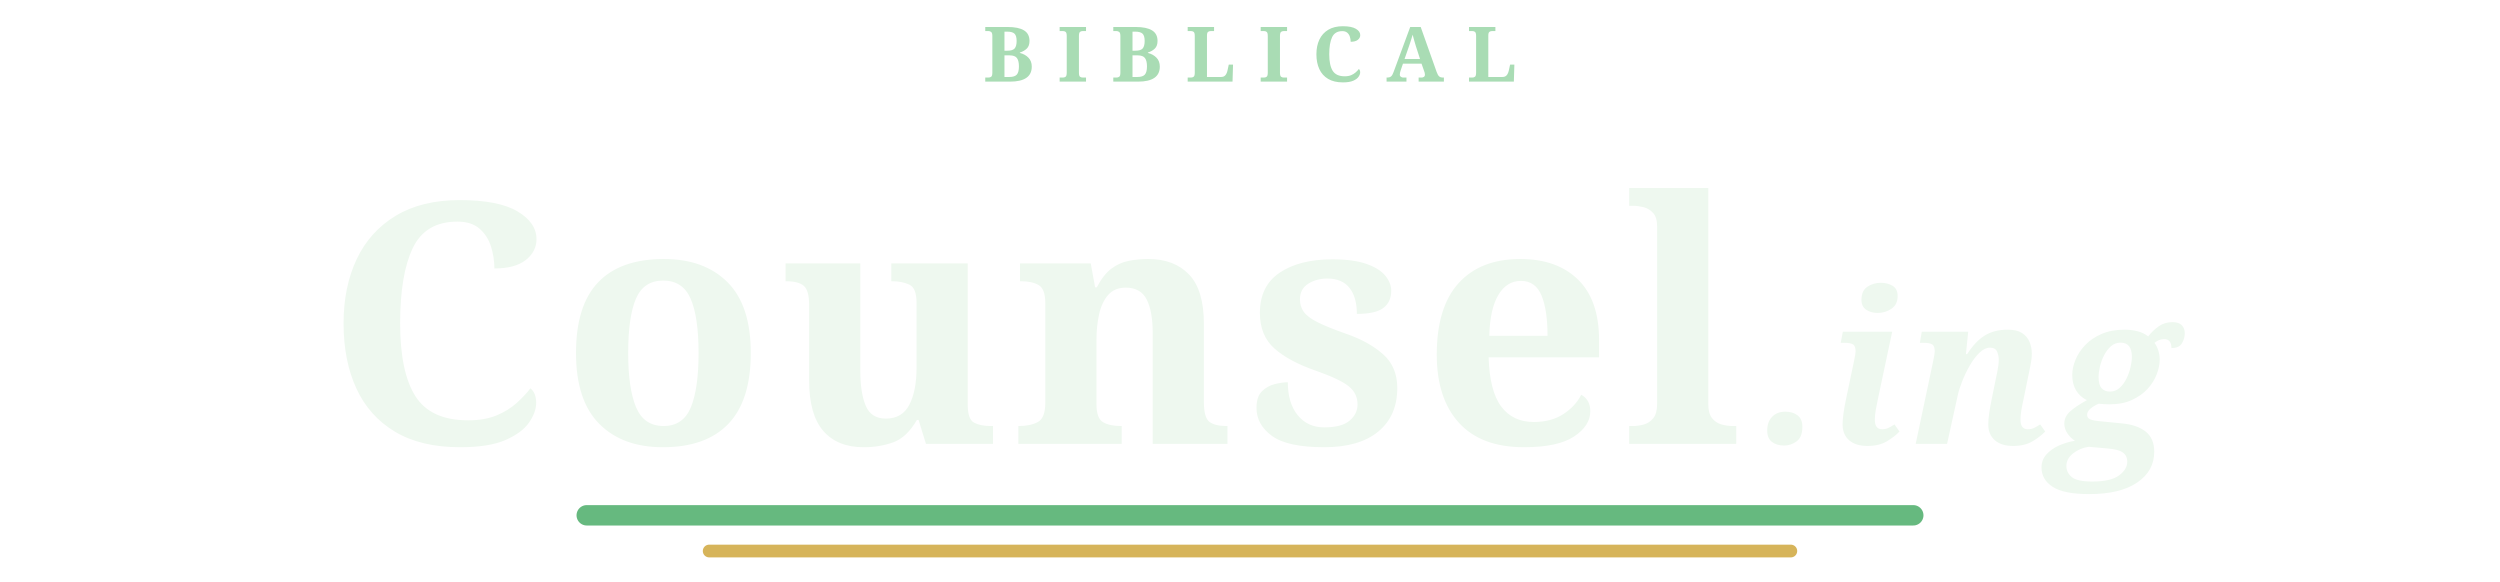
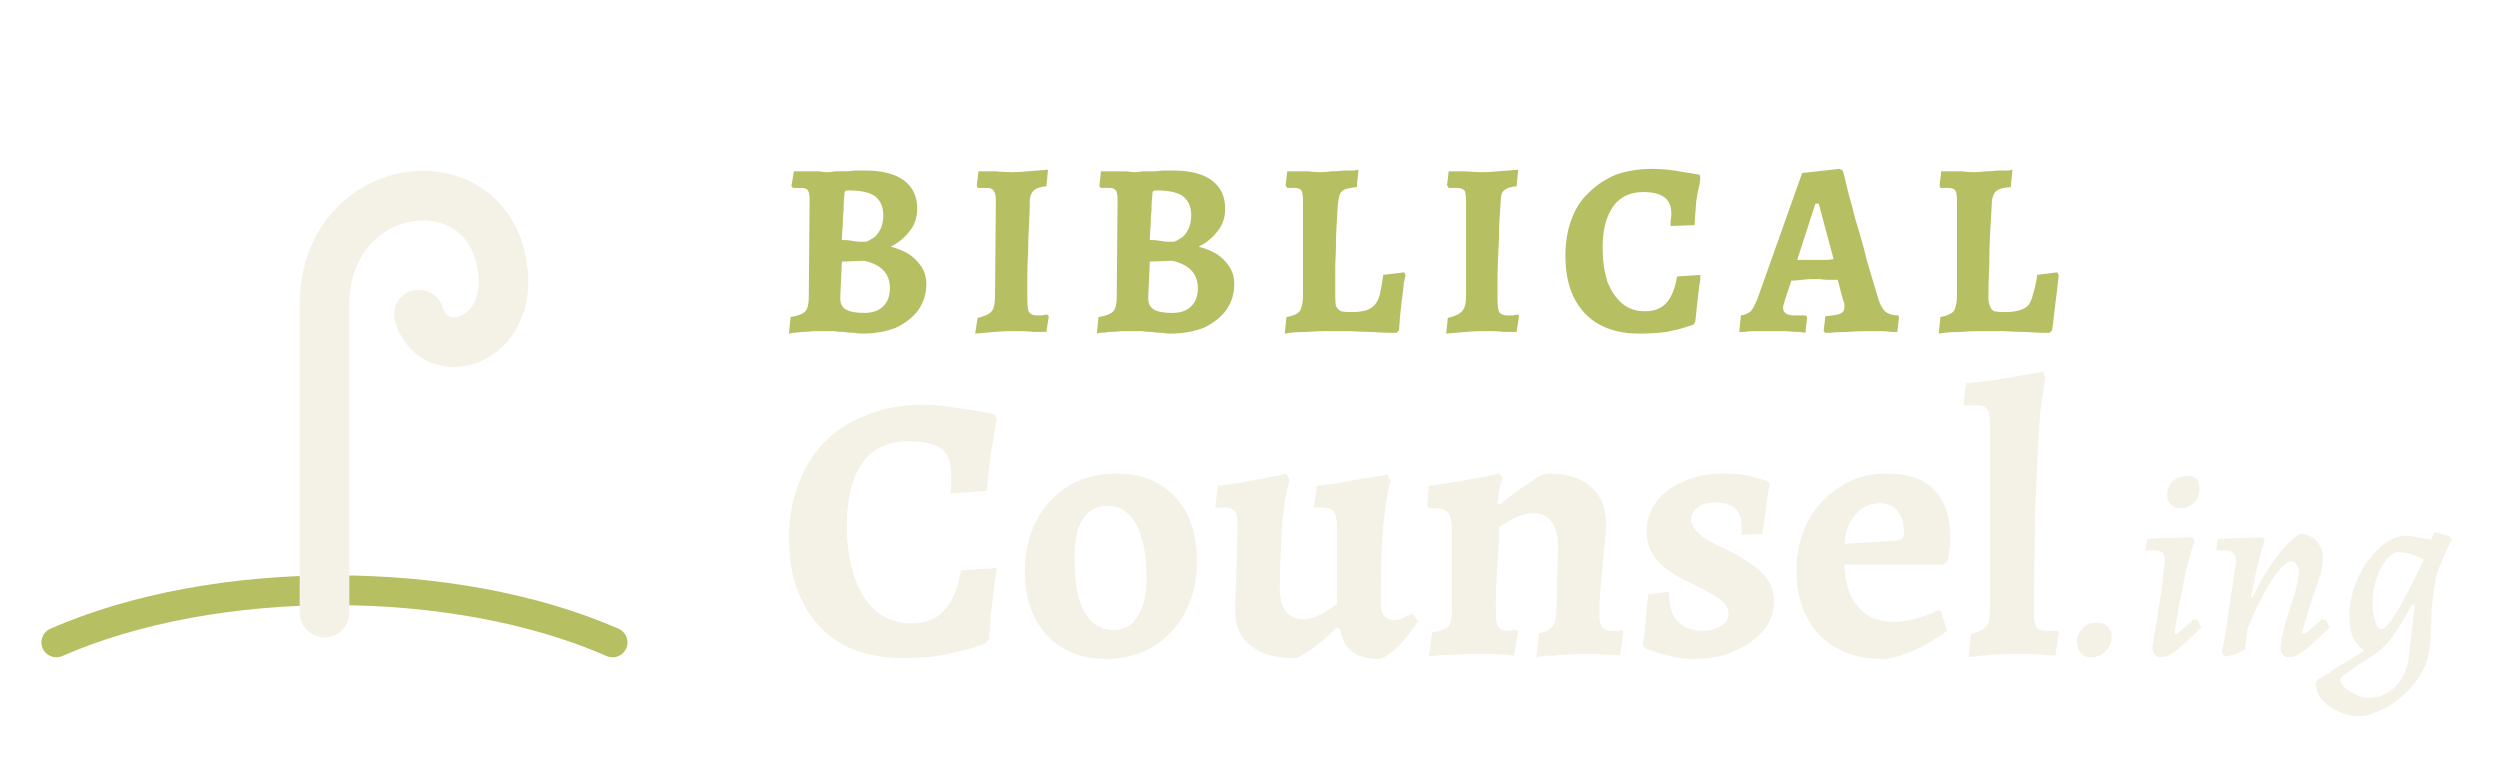
- <svg xmlns="http://www.w3.org/2000/svg" viewBox="0 30 980 228" role="img" aria-labelledby="logo-title logo-desc">
-   <g text-anchor="middle">
-     <text x="490" y="62" fill="#a9dcb4" font-family="Cormorant Garamond, Georgia, serif" font-size="30" font-weight="700" letter-spacing="9">BIBLICAL</text>
-     <text x="490" y="204" fill="#eef8ef" font-family="Cormorant Garamond, Georgia, serif">
-       <tspan font-size="132" font-weight="700" letter-spacing="4">Counsel</tspan>
-       <tspan dx="4" font-size="82" font-weight="600" font-style="italic" letter-spacing="2">.ing</tspan>
-     </text>
-     <path d="M230 232h520" fill="none" stroke="#66b97f" stroke-width="8" stroke-linecap="round" />
-     <path d="M278 246h424" fill="none" stroke="#d6b45a" stroke-width="5" stroke-linecap="round" />
+ <svg xmlns="http://www.w3.org/2000/svg" viewBox="0 0 302 92" role="img" aria-labelledby="logo-title">
+   <g transform="translate(2 8) scale(1.2)" fill="none" stroke-linecap="round">
+     <path d="M4 58C20 51 44 51 60 58" stroke="#b6bf62" stroke-width="3" />
+     <path d="M31 55V24C31 11 48 9 49 21C49.5 28 42 30 40.5 25" stroke="#f4f2e6" stroke-width="5" stroke-linejoin="round" />
  </g>
+   <path fill="#b6bf62" d="M99.6 40Q99 40 98.3 40Q97.5 40.1 96.8 40.1Q96.2 40.2 95.8 40.2Q95.3 40.3 95.3 40.3L95.5 38.3Q96.8 38.1 97.3 37.6Q97.7 37.1 97.7 35.9L97.8 24.2Q97.8 23.3 97.6 23Q97.4 22.7 96.8 22.7Q96.5 22.7 96.1 22.7Q95.8 22.7 95.8 22.7L95.6 22.5L95.9 20.7Q95.9 20.7 96.3 20.7Q96.8 20.7 97.5 20.7Q98.2 20.7 98.9 20.7Q99.6 20.8 100 20.8Q100.3 20.8 100.8 20.7Q101.4 20.7 102 20.7Q102.6 20.7 103.2 20.6Q103.8 20.6 104.1 20.6Q104.5 20.6 104.5 20.6Q107.6 20.6 109.2 21.8Q110.8 23 110.8 25.2Q110.8 26.8 109.9 27.9Q109 29.1 107.6 29.8Q108.8 30.1 109.8 30.7Q110.7 31.3 111.3 32.2Q111.9 33.1 111.9 34.3Q111.9 36.1 110.9 37.5Q109.9 38.8 108.2 39.6Q106.4 40.3 104.1 40.3Q103.7 40.3 103.1 40.2Q102.5 40.2 101.9 40.1Q101.3 40.1 100.7 40Q100.1 40 99.6 40ZM101.7 31.6 101.5 36Q101.5 37 102.2 37.4Q102.9 37.8 104.4 37.8Q105.9 37.8 106.7 37Q107.5 36.2 107.5 34.8Q107.5 32.2 104.4 31.5ZM101.7 29Q101.7 29 102.1 29Q102.4 29 103 29.1Q103.5 29.2 103.9 29.2Q104.4 29.2 104.6 29.2Q104.6 29.2 104.9 29.1Q105.2 28.9 105.7 28.6Q106.1 28.2 106.4 27.6Q106.7 26.9 106.7 26Q106.7 24.5 105.7 23.7Q104.7 23 102.5 23Q102.2 23 102.1 23.1Q102 23.2 102 23.6Q101.9 24.4 101.9 25.4Q101.8 26.4 101.8 27.3Q101.7 28.3 101.7 29Z M117.8 40.3 118.1 38.4Q119.4 38.1 119.8 37.6Q120.2 37.1 120.2 35.8L120.3 24.2Q120.3 23.3 120 23Q119.8 22.7 119.2 22.7Q119 22.7 118.7 22.7Q118.4 22.7 118.1 22.7L118 22.4L118.2 20.7Q119.2 20.7 120.3 20.7Q121.4 20.8 122.3 20.8Q122.9 20.8 124.1 20.7Q125.2 20.6 126.6 20.5L126.4 22.5Q125.3 22.6 124.9 23Q124.5 23.3 124.4 24.1Q124.4 25.6 124.3 27.2Q124.2 28.8 124.2 30.4Q124.1 32 124.1 33.5Q124.1 34.9 124.1 36Q124.1 37.3 124.3 37.7Q124.6 38.1 125.2 38.1Q125.6 38.1 125.9 38.1Q126.3 38 126.5 38L126.7 38.2L126.4 40.1Q125.8 40.1 124.9 40.1Q124.1 40 123.3 40Q122.5 40 122 40Q121.3 40 120.1 40.1Q119 40.2 117.8 40.3Z M136.8 40Q136.2 40 135.5 40Q134.7 40.1 134 40.1Q133.4 40.2 132.9 40.2Q132.5 40.3 132.5 40.3L132.7 38.3Q134 38.1 134.5 37.6Q134.9 37.1 134.9 35.9L135 24.2Q135 23.3 134.8 23Q134.6 22.7 134 22.7Q133.7 22.7 133.3 22.7Q133 22.7 133 22.7L132.8 22.5L133 20.7Q133 20.7 133.5 20.7Q134 20.7 134.7 20.7Q135.4 20.7 136.1 20.7Q136.8 20.8 137.2 20.8Q137.5 20.8 138 20.7Q138.6 20.7 139.2 20.7Q139.8 20.7 140.4 20.6Q141 20.6 141.3 20.6Q141.7 20.6 141.7 20.6Q144.8 20.6 146.4 21.8Q148 23 148 25.2Q148 26.8 147.1 27.9Q146.2 29.1 144.8 29.8Q146 30.1 147 30.7Q147.9 31.3 148.5 32.2Q149.1 33.1 149.1 34.3Q149.1 36.1 148.1 37.5Q147.1 38.8 145.4 39.6Q143.6 40.3 141.3 40.3Q140.9 40.3 140.3 40.2Q139.7 40.2 139.1 40.1Q138.5 40.1 137.9 40Q137.3 40 136.8 40ZM138.9 31.6 138.7 36Q138.7 37 139.4 37.4Q140.1 37.8 141.6 37.8Q143.1 37.8 143.9 37Q144.7 36.2 144.7 34.8Q144.7 32.2 141.6 31.5ZM138.9 29Q138.9 29 139.3 29Q139.6 29 140.2 29.1Q140.7 29.2 141.1 29.2Q141.6 29.2 141.8 29.2Q141.8 29.2 142.1 29.1Q142.4 28.9 142.9 28.6Q143.3 28.2 143.6 27.6Q143.9 26.9 143.9 26Q143.9 24.5 142.9 23.7Q141.9 23 139.7 23Q139.4 23 139.3 23.1Q139.2 23.2 139.2 23.6Q139.1 24.4 139.1 25.4Q139 26.4 139 27.3Q138.9 28.3 138.9 29Z M155.2 40.3 155.4 38.3Q156.6 38.1 157 37.6Q157.4 37 157.4 35.7L157.4 24.2Q157.4 23.3 157.2 23Q157 22.7 156.4 22.7Q156.1 22.7 155.8 22.7Q155.5 22.7 155.5 22.7L155.3 22.4L155.5 20.7Q155.9 20.7 156.6 20.7Q157.3 20.7 158.1 20.7Q158.9 20.8 159.5 20.8Q160.1 20.8 160.8 20.7Q161.6 20.7 162.3 20.6Q163.1 20.6 163.6 20.6Q164.1 20.5 164.1 20.5L163.9 22.6Q162.9 22.7 162.4 22.9Q161.9 23.2 161.8 23.6Q161.7 24 161.6 24.8Q161.5 26.5 161.4 28.3Q161.4 30.2 161.3 32.1Q161.3 34.1 161.3 35.9Q161.3 36.6 161.4 37Q161.6 37.4 162 37.6Q162.4 37.7 163.2 37.7Q164.3 37.7 165 37.5Q165.6 37.3 166 36.9Q166.5 36.4 166.7 35.5Q166.9 34.6 167.1 33.2L169.6 32.9L169.8 33.2Q169.8 33.2 169.6 34.1Q169.5 35.1 169.3 36.6Q169.1 38.2 169 39.9L168.7 40.2Q168.7 40.2 167.9 40.2Q167.1 40.2 165.8 40.1Q164.5 40.1 163.1 40Q161.6 40 160.3 40Q159 40 157.8 40.1Q156.7 40.1 155.9 40.2Q155.2 40.3 155.2 40.3Z M174.7 40.3 174.9 38.4Q176.2 38.1 176.6 37.6Q177.1 37.1 177.1 35.8L177.1 24.2Q177.1 23.3 176.9 23Q176.6 22.7 176 22.7Q175.8 22.7 175.5 22.7Q175.2 22.7 175 22.7L174.8 22.4L175 20.7Q176 20.7 177.1 20.7Q178.3 20.8 179.2 20.8Q179.7 20.8 180.9 20.7Q182 20.6 183.4 20.5L183.2 22.5Q182.1 22.6 181.7 23Q181.3 23.3 181.3 24.1Q181.2 25.6 181.1 27.2Q181.1 28.8 181 30.4Q180.9 32 180.9 33.5Q180.9 34.9 180.9 36Q180.9 37.3 181.1 37.7Q181.4 38.1 182.1 38.1Q182.4 38.1 182.8 38.1Q183.1 38 183.4 38L183.5 38.2L183.2 40.1Q182.6 40.1 181.7 40.1Q180.9 40 180.1 40Q179.3 40 178.8 40Q178.1 40 177 40.1Q175.8 40.2 174.7 40.3Z M198 40.3Q195.2 40.3 193.2 39.2Q191.2 38.1 190.1 35.9Q189.1 33.8 189.1 30.9Q189.1 28.5 189.8 26.6Q190.5 24.6 191.9 23.3Q193.3 21.9 195.2 21.1Q197.2 20.4 199.6 20.4Q200.5 20.4 201.5 20.5Q202.5 20.6 203.4 20.8Q204.2 20.9 204.7 21Q205.3 21.1 205.3 21.1L205.4 21.5Q205.4 21.5 205.3 22.3Q205.1 23 204.9 24.3Q204.8 25.6 204.7 27.2L201.8 27.3Q201.8 27.3 201.8 26.8Q201.9 26.3 201.9 25.8Q201.9 24.4 201 23.8Q200.2 23.2 198.5 23.2Q196.9 23.2 195.8 24Q194.8 24.7 194.2 26.2Q193.6 27.7 193.6 29.9Q193.6 32.3 194.2 34.1Q194.9 35.8 196 36.7Q197.1 37.6 198.7 37.6Q200.4 37.6 201.3 36.6Q202.2 35.6 202.6 33.4L205.4 33.2Q205.4 33.2 205.4 33.8Q205.3 34.3 205.2 35.1Q205.1 35.9 205 36.9Q204.9 37.9 204.8 38.8L204.6 39.2Q204.6 39.2 203.7 39.5Q202.8 39.8 201.3 40.1Q199.8 40.3 198 40.3Z M220.5 40.2 220.3 40 220.5 38.2Q221.5 38.1 222 38Q222.4 37.9 222.6 37.7Q222.8 37.5 222.8 37.1Q222.8 36.9 222.8 36.7Q222.7 36.4 222.6 36.1L222 33.8Q221.4 33.8 220.6 33.8Q219.8 33.7 219.3 33.7Q218.5 33.7 217.7 33.8Q216.9 33.9 216.4 33.9L215.6 36.3Q215.4 36.9 215.4 37.2Q215.4 37.7 215.8 37.9Q216.1 38.1 216.8 38.1H218.1L218.3 38.3L218.1 40.2Q218.1 40.2 217.4 40.1Q216.7 40.1 215.7 40Q214.7 40 213.7 40Q212.9 40 212.1 40Q211.2 40 210.7 40.1Q210.1 40.1 210.1 40.1L210.3 38.1Q211 38 211.5 37.6Q211.9 37.1 212.3 36.1L217.7 20.9L222.2 20.4L222.6 20.6Q222.6 20.6 222.8 21.3Q223 22.1 223.3 23.4Q223.7 24.7 224.1 26.4Q224.6 28 225.1 29.8Q225.5 31.5 226 33.1Q226.5 34.8 226.9 36.1Q227.2 37.1 227.7 37.6Q228.3 38.1 229.3 38.1L229.4 38.3L229.2 40.1Q229.2 40.1 228.5 40.1Q227.9 40 227 40Q226.2 40 225.5 40Q224.3 40 223.1 40.1Q221.9 40.1 221.2 40.2Q220.5 40.2 220.5 40.2ZM217.1 31.4H219.2Q219.7 31.4 220.4 31.4Q221 31.4 221.5 31.3L219.7 24.6H219.3Z M234.2 40.3 234.4 38.3Q235.5 38.1 236 37.6Q236.4 37 236.4 35.7L236.4 24.2Q236.4 23.3 236.2 23Q236 22.7 235.3 22.7Q235.1 22.7 234.7 22.7Q234.4 22.7 234.4 22.7L234.3 22.4L234.5 20.7Q234.8 20.7 235.5 20.7Q236.2 20.7 237 20.7Q237.8 20.8 238.5 20.8Q239 20.8 239.8 20.7Q240.5 20.7 241.3 20.6Q242 20.6 242.6 20.6Q243.1 20.5 243.1 20.5L242.9 22.6Q241.8 22.7 241.4 22.9Q240.9 23.2 240.8 23.6Q240.6 24 240.6 24.8Q240.5 26.5 240.4 28.3Q240.3 30.2 240.3 32.1Q240.2 34.1 240.2 35.9Q240.2 36.6 240.4 37Q240.5 37.4 240.9 37.6Q241.4 37.7 242.1 37.7Q243.2 37.7 243.9 37.5Q244.6 37.3 245 36.9Q245.4 36.4 245.6 35.5Q245.9 34.6 246.1 33.2L248.5 32.9L248.7 33.2Q248.7 33.2 248.6 34.1Q248.5 35.1 248.3 36.6Q248.1 38.2 247.9 39.9L247.6 40.2Q247.6 40.2 246.8 40.2Q246 40.2 244.7 40.1Q243.5 40.1 242 40Q240.6 40 239.2 40Q237.9 40 236.8 40.1Q235.6 40.1 234.9 40.2Q234.2 40.3 234.2 40.3Z" />
+   <path fill="#f4f2e6" d="M109 79.5Q104.8 79.5 101.7 77.8Q98.6 76 97 72.8Q95.3 69.5 95.3 65Q95.3 61.4 96.5 58.4Q97.6 55.4 99.7 53.3Q101.8 51.2 104.8 50.1Q107.7 48.9 111.4 48.9Q112.9 48.9 114.4 49.1Q115.9 49.3 117.2 49.5Q118.5 49.7 119.4 49.9Q120.2 50.1 120.2 50.1L120.4 50.7Q120.4 50.7 120.2 51.8Q120 52.9 119.7 54.9Q119.4 56.9 119.2 59.3L114.8 59.6Q114.8 59.6 114.9 58.8Q114.9 58.1 114.9 57.2Q114.9 55.1 113.7 54.2Q112.4 53.3 109.8 53.3Q107.4 53.3 105.7 54.4Q104 55.6 103.2 57.8Q102.3 60.1 102.3 63.5Q102.3 67.2 103.3 69.9Q104.2 72.5 105.9 73.9Q107.7 75.3 110.1 75.3Q112.6 75.3 114 73.8Q115.5 72.3 116.1 68.9L120.4 68.6Q120.4 68.6 120.3 69.4Q120.2 70.2 120 71.5Q119.9 72.7 119.7 74.2Q119.6 75.7 119.5 77.2L119.1 77.7Q119.1 77.7 117.7 78.2Q116.4 78.6 114.1 79.1Q111.9 79.5 109 79.5Z M133.5 79.6Q130.6 79.6 128.4 78.3Q126.2 77 125 74.6Q123.8 72.2 123.8 69Q123.8 65.5 125.2 62.9Q126.6 60.2 129.1 58.7Q131.6 57.2 134.9 57.2Q137.9 57.2 140.1 58.5Q142.2 59.8 143.4 62.1Q144.6 64.5 144.6 67.7Q144.6 71.2 143.2 73.9Q141.8 76.6 139.3 78.1Q136.8 79.6 133.5 79.6ZM134.5 76.1Q136.4 76.1 137.4 74.5Q138.5 72.9 138.5 69.8Q138.5 66.9 137.9 65Q137.4 63.1 136.3 62.1Q135.3 61.1 133.8 61.1Q131.9 61.1 130.8 62.7Q129.8 64.2 129.8 67.3Q129.8 70.3 130.3 72.2Q130.9 74.2 131.9 75.1Q133 76.1 134.5 76.1Z M149.5 63.5Q149.5 62.3 149.2 61.8Q148.8 61.3 148 61.3Q147.6 61.3 147.2 61.3Q146.8 61.4 146.8 61.4L147.1 58.7Q148.5 58.5 150 58.3Q151.4 58 152.6 57.8Q153.9 57.5 154.6 57.4Q155.4 57.2 155.4 57.2L155.8 58Q155.6 58.6 155.3 59.9Q155.1 61.2 154.9 63Q154.8 64.9 154.7 66.9Q154.6 69 154.6 71Q154.6 74.8 157.5 74.8Q158.5 74.8 159.6 74.2Q160.6 73.6 161.5 73V63.6Q161.5 62.2 161.1 61.8Q160.7 61.3 159.5 61.3Q159.3 61.3 159 61.3Q158.7 61.3 158.7 61.3L159.1 58.7Q160.6 58.5 162 58.3Q163.5 58 164.8 57.8Q166 57.6 166.8 57.5Q167.6 57.3 167.6 57.3L168 58.1Q167.7 58.8 167.4 61Q167.1 63.2 166.9 66.3Q166.8 69.5 166.8 73Q166.8 73.9 167.2 74.4Q167.7 74.9 168.4 74.9Q169 74.9 169.5 74.6Q170 74.4 170.3 74.3Q170.6 74.1 170.6 74.1L171.3 75Q171.3 75 170.9 75.6Q170.5 76.2 169.8 77.1Q169.1 78 168.2 78.7Q167.4 79.4 166.6 79.6Q162.4 79.6 161.9 76L161.5 75.8Q159.8 77.5 158.3 78.5Q156.9 79.5 156.4 79.5Q152.9 79.5 151.1 78Q149.2 76.6 149.2 73.8Z M185.9 76.5Q187 76.3 187.5 75.7Q188 75.1 188 73.9L188.2 66Q188.2 64 187.4 63Q186.7 62 185.2 62Q184.4 62 183.6 62.3Q182.8 62.6 182.2 63Q181.5 63.4 181.1 63.7Q181.1 65 181 66.5Q180.9 68.1 180.8 69.6Q180.7 71.2 180.7 72.4Q180.7 73.6 180.7 74.1Q180.7 75.3 181 75.7Q181.3 76.2 182.1 76.2Q182.4 76.2 182.8 76.1Q183.3 76.1 183.3 76.1L183.4 76.3L182.9 79.2Q182.9 79.2 182.1 79.1Q181.2 79.1 180.1 79Q179 79 178.1 79Q176.9 79 175.6 79.1Q174.4 79.1 173.5 79.2Q172.6 79.3 172.6 79.3L173 76.4Q174.3 76.2 174.9 75.7Q175.4 75.1 175.4 73.8V64.1Q175.4 62.5 174.9 61.9Q174.5 61.4 173.2 61.4H172.6L172.4 61.1L172.6 58.7Q174.7 58.4 176.6 58.1Q178.6 57.7 179.8 57.5Q181.1 57.2 181.1 57.2L181.5 57.7Q181.5 57.7 181.2 58.7Q181 59.7 180.9 60.8L181.1 61Q181.7 60.5 182.5 59.9Q183.3 59.2 184.2 58.7Q185.1 58.1 185.8 57.6Q186.6 57.2 187.1 57.2Q190.4 57.2 192.2 58.8Q194 60.4 194 63.2Q194 63.9 193.9 65.3Q193.7 66.7 193.6 68.4Q193.4 70.1 193.3 71.7Q193.2 73.2 193.2 74Q193.2 75.2 193.5 75.7Q193.8 76.2 194.6 76.2Q195 76.2 195.5 76.2Q196 76.1 196 76.1L196.1 76.3L195.7 79.2Q195.7 79.2 195.2 79.1Q194.7 79.1 193.9 79.1Q193.1 79 192.3 79Q191.4 79 190.7 79Q190.1 79 189.2 79.1Q188.3 79.1 187.5 79.2Q186.7 79.2 186.1 79.3Q185.6 79.4 185.6 79.4Z M204.8 79.6Q203 79.6 201.6 79.2Q200.2 78.9 199.5 78.6Q198.7 78.3 198.7 78.3L198.4 77.8Q198.6 77.2 198.7 76.1Q198.8 75 198.9 73.8Q199 72.6 199.1 71.8L201.6 71.5Q201.6 73.9 202.6 75Q203.7 76.2 205.7 76.2Q207 76.2 207.9 75.6Q208.8 75.1 208.8 74.2Q208.8 73.5 208.4 73Q208 72.5 207 71.9Q206 71.3 204.2 70.4Q201.4 69.1 200.2 67.7Q198.9 66.2 198.9 64.3Q198.9 62.2 200.1 60.6Q201.3 59 203.5 58.1Q205.6 57.2 208.4 57.2Q210.7 57.2 212.1 57.7Q213.5 58.1 213.5 58.1L213.8 58.5Q213.8 58.5 213.6 59.4Q213.5 60.2 213.3 61.6Q213.1 62.9 212.9 64.5L210.3 64.6Q210.3 64.6 210.4 64.3Q210.4 64 210.4 63.8Q210.4 62.2 209.6 61.4Q208.8 60.7 207.2 60.7Q205.9 60.7 205.1 61.3Q204.3 61.8 204.3 62.7Q204.3 63.6 205.1 64.3Q205.8 65.1 207.5 65.9Q210.2 67.1 211.6 68.2Q213.1 69.2 213.7 70.3Q214.3 71.3 214.3 72.7Q214.3 74.6 213 76.2Q211.7 77.7 209.6 78.6Q207.5 79.6 204.8 79.6Z M227.4 79.6Q224.2 79.6 221.9 78.3Q219.5 77 218.3 74.6Q217 72.2 217 69Q217 66.5 217.8 64.3Q218.6 62.2 220.1 60.6Q221.6 59 223.6 58.1Q225.5 57.2 227.9 57.2Q235.6 57.2 235.6 65.1Q235.6 65.8 235.5 66.5Q235.4 67.2 235.3 67.7L234.7 68.2H222.8Q222.9 71.4 224.3 73.1Q225.7 74.9 228.2 75.1Q230.8 75.3 234.2 73.7L234.5 73.9L235.2 76.2Q234.3 76.9 232.9 77.7Q231.5 78.5 230.1 79Q228.6 79.6 227.4 79.6ZM222.8 65.7 229.1 65.3Q229.7 65.2 229.8 65Q230 64.8 230 64.3Q230 62.6 229.2 61.7Q228.5 60.8 227.1 60.8Q225.3 60.8 224.2 62.1Q223 63.3 222.8 65.7Z M237.8 79.4 238.1 76.6Q239.2 76.3 239.7 75.9Q240.2 75.5 240.3 74.7Q240.4 74 240.4 72.8V51.5Q240.4 50.3 240.2 49.7Q240 49.2 239.4 49Q238.7 48.9 237.4 49L237.2 48.8L237.5 46.3Q239.8 46.1 242.2 45.7Q244.5 45.3 246.8 44.9L247.1 45.7Q246.9 46.4 246.7 48.1Q246.4 49.8 246.3 52.4Q246.1 55 246 58.4Q245.8 61.7 245.8 65.7Q245.7 69.7 245.7 74.2Q245.7 75.3 246 75.8Q246.3 76.2 247.1 76.2L248.6 76.2L248.7 76.4L248.3 79.2Q247 79.1 245.6 79Q244.1 79 243 79Q242.1 79 240.6 79.1Q239.2 79.2 237.8 79.4Z M252.6 79.4Q251.7 79.4 251.3 78.8Q250.9 78.3 250.9 77.6Q250.9 76.6 251.6 75.9Q252.2 75.2 253.3 75.2Q254.2 75.2 254.6 75.7Q255.1 76.2 255.1 76.9Q255.1 77.9 254.4 78.6Q253.7 79.4 252.6 79.4Z M262.8 76.6Q263 76.6 263.4 76.2Q263.8 75.9 265 74.8L265.5 74.9L265.9 75.8Q264.7 77 263.8 77.8Q262.9 78.6 262.3 79Q261.6 79.4 261.1 79.4Q260 79.4 260 78.1Q260.5 75.4 260.8 73.2Q261.2 70.9 261.3 69.5Q261.5 68.1 261.5 67.8Q261.5 67.1 261.3 66.8Q261 66.5 260.3 66.5H259.1L259.4 65.1Q260 65.1 261 65Q261.9 65 262.9 65Q263.9 64.9 264.8 64.9L265.1 65.3Q264.6 66.9 264.1 68.8Q263.7 70.8 263.3 72.8Q262.9 74.8 262.7 76.4ZM263.4 61.4Q262.6 61.4 262.2 60.9Q261.8 60.5 261.8 59.8Q261.8 58.8 262.5 58.1Q263.2 57.5 264.2 57.5Q265 57.5 265.4 57.9Q265.7 58.4 265.7 59.1Q265.7 60.1 265.1 60.7Q264.4 61.4 263.4 61.4Z M276.6 79.4Q275.5 79.4 275.5 78.3Q275.5 77.7 275.7 76.8Q275.9 75.9 276.2 74.8Q276.6 73.7 276.9 72.6Q277.3 71.5 277.5 70.5Q277.7 69.6 277.7 69Q277.7 68.5 277.4 68.2Q277.2 67.8 276.8 67.8Q276.2 67.8 275.2 69Q274.3 70.1 273.3 72.1Q272.2 74.1 271.2 76.7L271.4 71.9L272.1 72.2Q273.5 69.2 275 67.3Q276.5 65.3 277.8 64.5Q279 64.5 279.8 65.3Q280.6 66.2 280.6 67.5Q280.6 68.3 280.3 69.4Q280 70.5 279.5 71.8Q279.1 73.1 278.7 74.3Q278.3 75.5 278.1 76.4L278.2 76.5Q278.4 76.5 278.6 76.4Q278.8 76.3 279.2 75.9Q279.7 75.6 280.5 74.8L281 74.9L281.4 75.8Q280.2 77 279.3 77.8Q278.4 78.6 277.7 79Q277.1 79.4 276.6 79.4ZM268.7 79.3 268.4 78.9Q268.7 77.2 269 75.4Q269.3 73.5 269.5 71.9Q269.8 70.3 269.9 69.2Q270.1 68.1 270.1 67.8Q270.1 67.1 269.8 66.8Q269.5 66.5 268.8 66.5H267.7L267.9 65.1Q268.8 65.1 270.3 65Q271.8 65 273.3 64.9L273.6 65.3Q273.2 66.3 272.9 67.7Q272.5 69 272.3 70.3Q272 71.6 271.8 72.6L271.6 75L271.2 78.4Q271.2 78.5 270.7 78.7Q270.3 79 269.7 79.1Q269.2 79.3 268.7 79.3Z M285 86.5Q283.6 86.5 282.4 85.9Q281.1 85.3 280.4 84.4Q279.7 83.5 279.8 82.4L279.9 82.2Q280.4 81.8 281.3 81.3Q282.1 80.7 283.2 80.1Q284.3 79.4 285.5 78.7L285.5 78.5Q284.7 78 284.2 76.9Q283.8 75.9 283.8 74.4Q283.8 72.7 284.4 70.9Q285 69.2 286 67.8Q287 66.4 288.3 65.5Q289.5 64.7 290.8 64.7L293.7 65.2L294 64.4L294.3 64.3L295.9 64.8L296.2 65.2Q295.5 66.4 295.1 67.5Q294.6 68.6 294.3 69.6Q294.1 70.5 294 71.4Q293.9 72 293.8 73.1Q293.7 74.1 293.7 75.2Q293.6 76.3 293.6 77.3Q293.5 78.3 293.4 78.8Q293.3 79.9 292.7 80.9Q292.2 82 291.3 83Q290.4 84 289.3 84.8Q288.3 85.6 287.1 86Q286 86.5 285 86.5ZM286.1 84.3Q288 84.3 289.4 82.9Q290.7 81.6 291 79.3L291.7 73.1L291.4 73Q290.4 74.8 289.7 75.9Q289 77 288.4 77.7Q287.8 78.3 287.1 78.9Q286.2 79.5 285.2 80.1Q284.2 80.8 283.5 81.3Q282.7 81.8 282.7 82.1Q282.7 82.6 283.3 83.1Q283.8 83.6 284.6 83.9Q285.3 84.3 286.1 84.3ZM287.7 76Q288.1 76 288.9 74.9Q289.6 73.9 290.6 72Q291.6 70.1 292.8 67.6Q292.3 67.3 291.7 67.1Q291.2 66.9 290.7 66.8Q290.2 66.7 289.8 66.7Q289 66.7 288.3 67.6Q287.5 68.5 287.1 69.9Q286.6 71.3 286.6 72.8Q286.6 74.1 286.9 75Q287.2 76 287.7 76Z" />
</svg>
